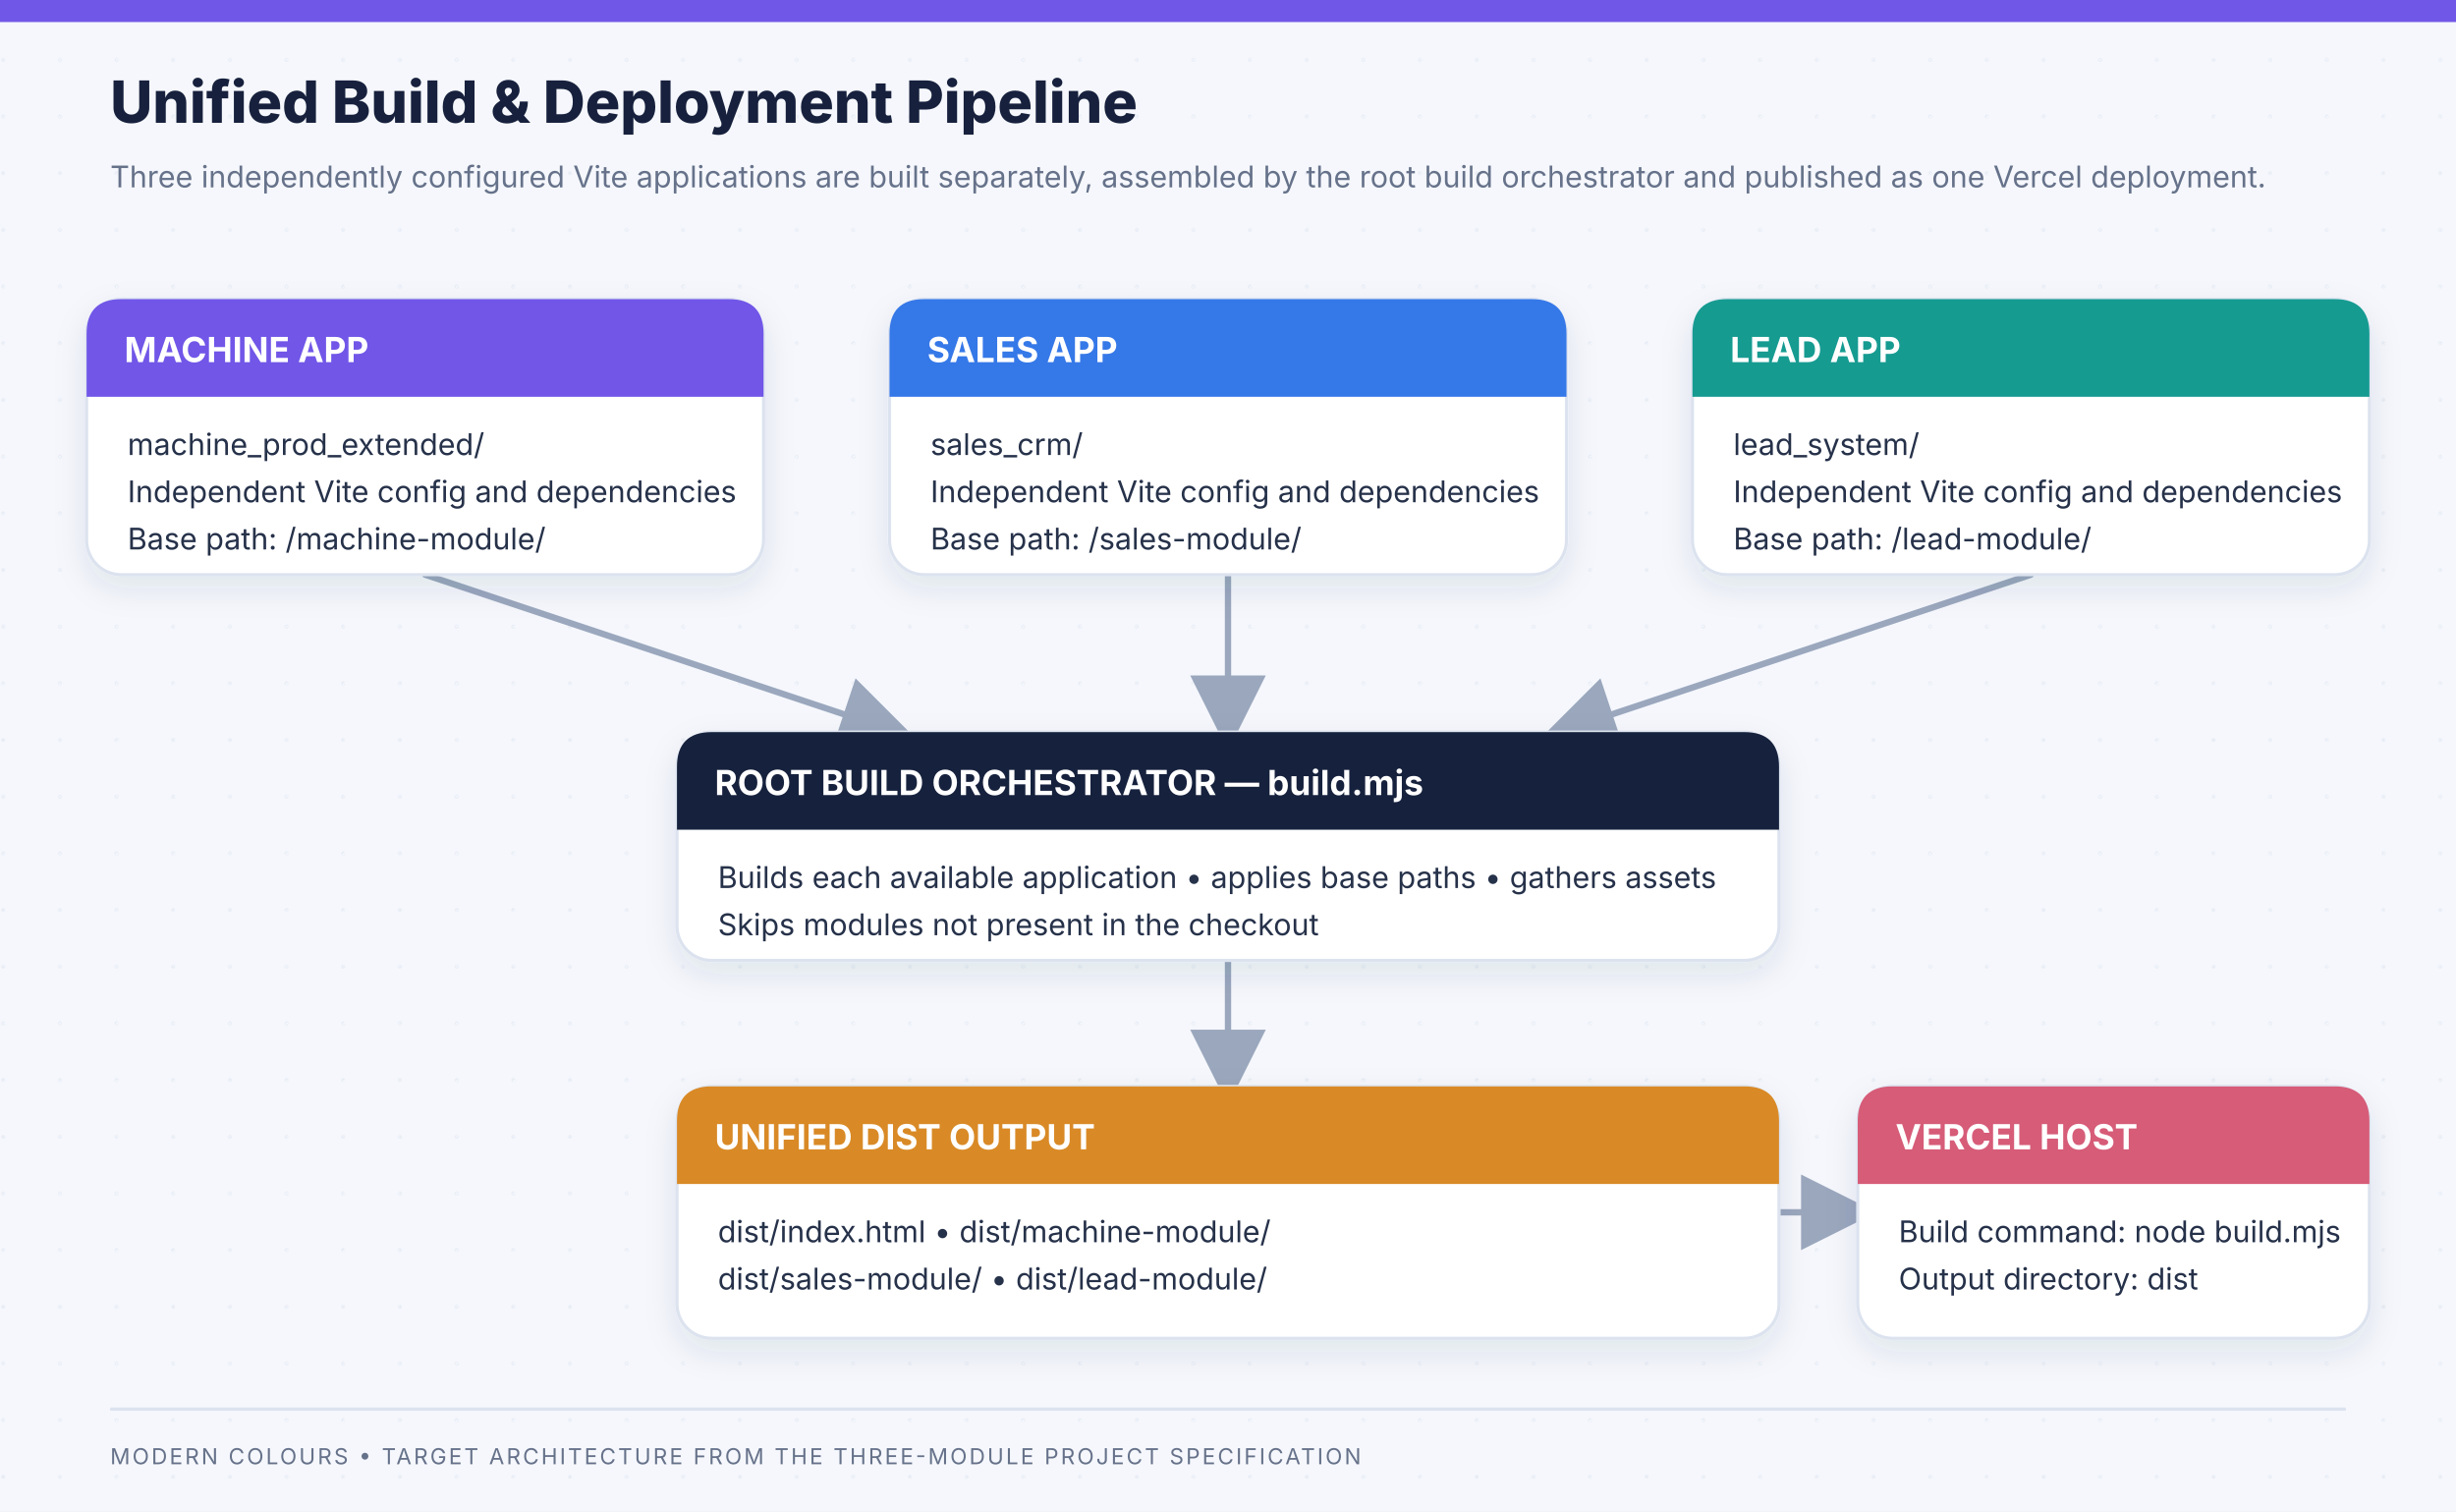
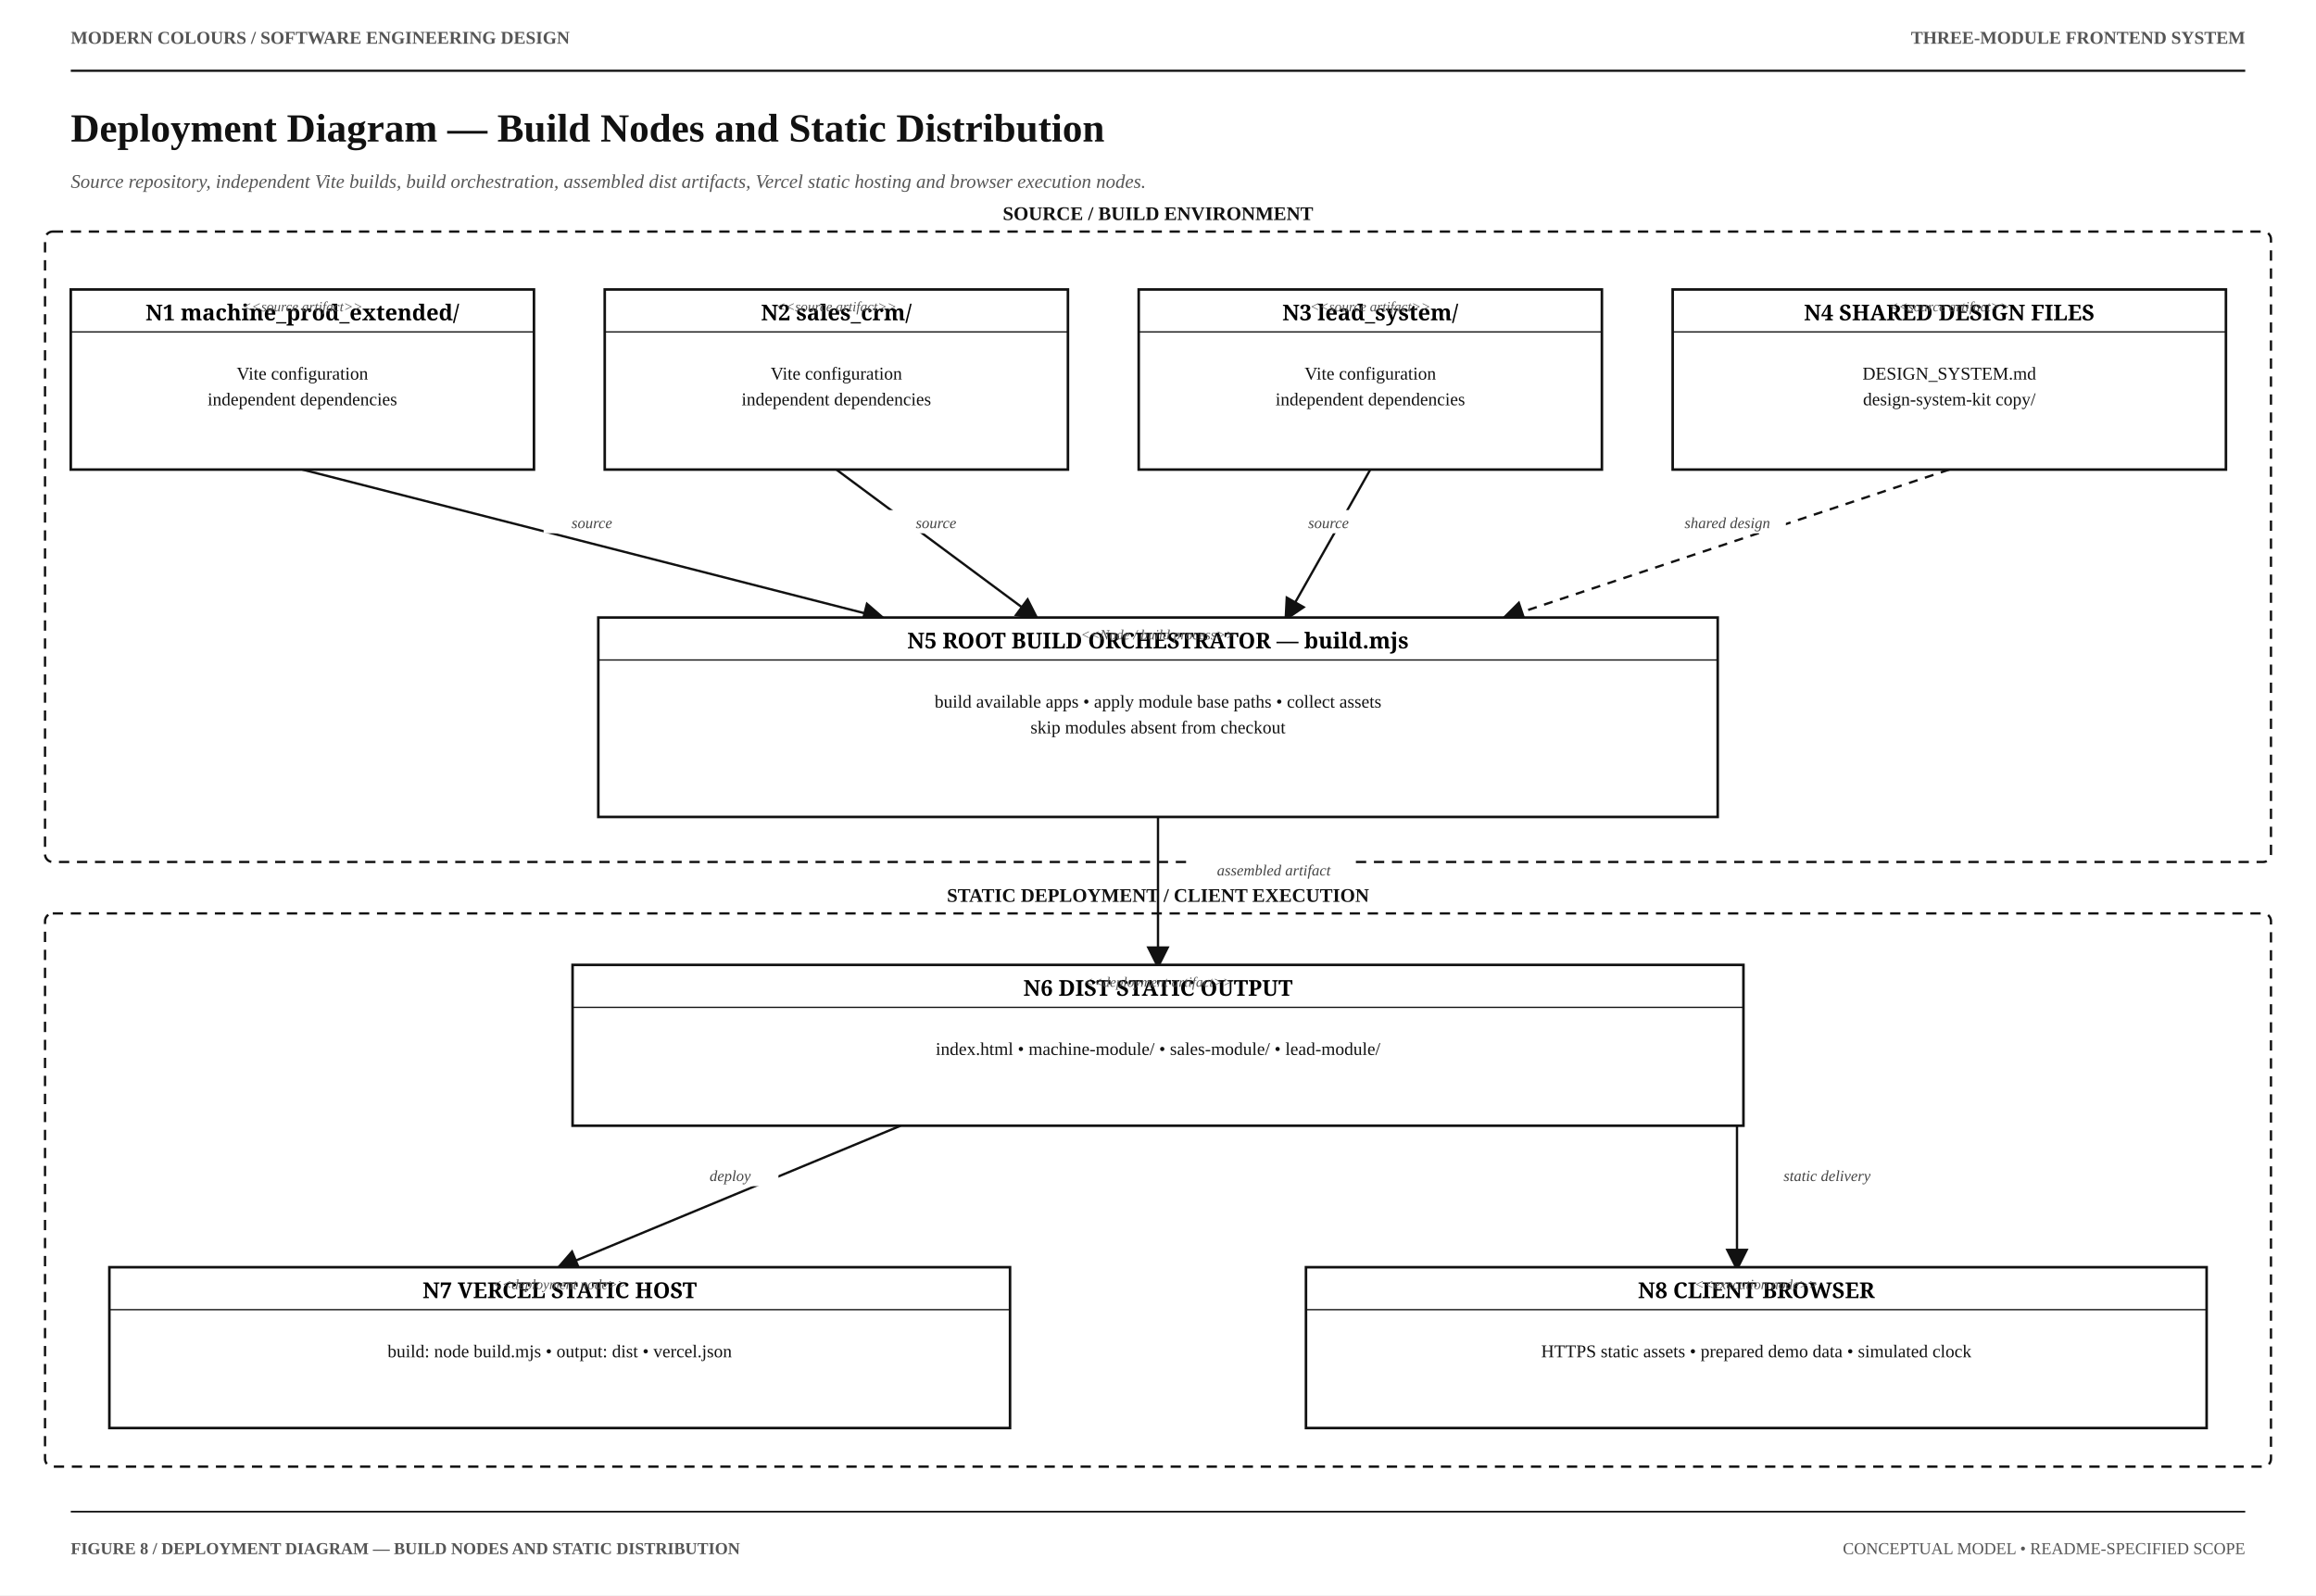
- <svg xmlns="http://www.w3.org/2000/svg" width="100%" viewBox="0 0 1560 960" role="img" aria-labelledby="title desc">
+ <svg xmlns="http://www.w3.org/2000/svg" width="100%" viewBox="0 0 1800 1240" role="img" aria-labelledby="ti de">
  <defs>
-     <filter id="shadow" x="-15%" y="-15%" width="130%" height="140%">
-       <feDropShadow dx="0" dy="8" stdDeviation="10" flood-color="#263657" flood-opacity=".09" />
-     </filter>
-     <marker id="arrow" markerWidth="12" markerHeight="12" refX="9" refY="6" orient="auto">
-       <path d="M0,0 L12,6 L0,12 Z" fill="#9AA7BD" />
+     <marker id="a" markerWidth="10" markerHeight="10" refX="8" refY="5" orient="auto">
+       <path d="M0 0L10 5L0 10Z" fill="#111" />
    </marker>
-     <pattern id="grid" width="36" height="36" patternUnits="userSpaceOnUse">
-       <circle cx="2" cy="2" r="1.2" fill="#E5EAF3" />
-     </pattern>
  </defs>
-   <rect width="1560" height="960" fill="#F5F7FC" />
-   <rect width="1560" height="960" fill="url(#grid)" opacity=".8" />
-   <rect x="0" y="0" width="1560" height="14" fill="#7157E8" />
-   <text x="70" y="78" font-family="Inter,Arial,sans-serif" font-size="37" font-weight="800" fill="#17213D">Unified Build &amp; Deployment Pipeline</text>
-   <text x="70" y="119" font-family="Inter,Arial,sans-serif" font-size="19" fill="#66728A">Three independently configured Vite applications are built separately, assembled by the root build orchestrator and published as one Vercel deployment.</text>
-   <path d="M 270 365 L 570 465" fill="none" stroke="#9AA7BD" stroke-width="4" stroke-linecap="round" marker-end="url(#arrow)" />
-   <path d="M 780 365 L 780 465" fill="none" stroke="#9AA7BD" stroke-width="4" stroke-linecap="round" marker-end="url(#arrow)" />
-   <path d="M 1290 365 L 990 465" fill="none" stroke="#9AA7BD" stroke-width="4" stroke-linecap="round" marker-end="url(#arrow)" />
-   <path d="M 780 610 L 780 690" fill="none" stroke="#9AA7BD" stroke-width="4" stroke-linecap="round" marker-end="url(#arrow)" />
-   <path d="M 1130 770 L 1180 770" fill="none" stroke="#9AA7BD" stroke-width="4" stroke-linecap="round" marker-end="url(#arrow)" />
-   <g filter="url(#shadow)">
-     <rect x="55" y="190" width="430" height="175" rx="22" fill="#FFFFFF" stroke="#DCE3EF" stroke-width="2" />
-     <path d="M 77 190 H 463 Q 485 190 485 212 V 252 H 55 V 212 Q 55 190 77 190" fill="#7157E8" />
-     <text x="79" y="230" font-family="Inter,Arial,sans-serif" font-size="22" font-weight="700" fill="#FFFFFF">MACHINE APP</text>
-     <text x="81" y="289" font-family="Inter,Arial,sans-serif" font-size="19" fill="#25304A">
-       <tspan x="81" dy="0">machine_prod_extended/</tspan>
-       <tspan x="81" dy="30">Independent Vite config and dependencies</tspan>
-       <tspan x="81" dy="30">Base path: /machine-module/</tspan>
-     </text>
-   </g>
-   <g filter="url(#shadow)">
-     <rect x="565" y="190" width="430" height="175" rx="22" fill="#FFFFFF" stroke="#DCE3EF" stroke-width="2" />
-     <path d="M 587 190 H 973 Q 995 190 995 212 V 252 H 565 V 212 Q 565 190 587 190" fill="#3678E8" />
-     <text x="589" y="230" font-family="Inter,Arial,sans-serif" font-size="22" font-weight="700" fill="#FFFFFF">SALES APP</text>
-     <text x="591" y="289" font-family="Inter,Arial,sans-serif" font-size="19" fill="#25304A">
-       <tspan x="591" dy="0">sales_crm/</tspan>
-       <tspan x="591" dy="30">Independent Vite config and dependencies</tspan>
-       <tspan x="591" dy="30">Base path: /sales-module/</tspan>
-     </text>
-   </g>
-   <g filter="url(#shadow)">
-     <rect x="1075" y="190" width="430" height="175" rx="22" fill="#FFFFFF" stroke="#DCE3EF" stroke-width="2" />
-     <path d="M 1097 190 H 1483 Q 1505 190 1505 212 V 252 H 1075 V 212 Q 1075 190 1097 190" fill="#159B91" />
-     <text x="1099" y="230" font-family="Inter,Arial,sans-serif" font-size="22" font-weight="700" fill="#FFFFFF">LEAD APP</text>
-     <text x="1101" y="289" font-family="Inter,Arial,sans-serif" font-size="19" fill="#25304A">
-       <tspan x="1101" dy="0">lead_system/</tspan>
-       <tspan x="1101" dy="30">Independent Vite config and dependencies</tspan>
-       <tspan x="1101" dy="30">Base path: /lead-module/</tspan>
-     </text>
-   </g>
-   <g filter="url(#shadow)">
-     <rect x="430" y="465" width="700" height="145" rx="22" fill="#FFFFFF" stroke="#DCE3EF" stroke-width="2" />
-     <path d="M 452 465 H 1108 Q 1130 465 1130 487 V 527 H 430 V 487 Q 430 465 452 465" fill="#17213D" />
-     <text x="454" y="505" font-family="Inter,Arial,sans-serif" font-size="22" font-weight="700" fill="#FFFFFF">ROOT BUILD ORCHESTRATOR — build.mjs</text>
-     <text x="456" y="564" font-family="Inter,Arial,sans-serif" font-size="19" fill="#25304A">
-       <tspan x="456" dy="0">Builds each available application • applies base paths • gathers assets</tspan>
-       <tspan x="456" dy="30">Skips modules not present in the checkout</tspan>
-     </text>
-   </g>
-   <g filter="url(#shadow)">
-     <rect x="430" y="690" width="700" height="160" rx="22" fill="#FFFFFF" stroke="#DCE3EF" stroke-width="2" />
-     <path d="M 452 690 H 1108 Q 1130 690 1130 712 V 752 H 430 V 712 Q 430 690 452 690" fill="#D98A28" />
-     <text x="454" y="730" font-family="Inter,Arial,sans-serif" font-size="22" font-weight="700" fill="#FFFFFF">UNIFIED DIST OUTPUT</text>
-     <text x="456" y="789" font-family="Inter,Arial,sans-serif" font-size="19" fill="#25304A">
-       <tspan x="456" dy="0">dist/index.html  •  dist/machine-module/</tspan>
-       <tspan x="456" dy="30">dist/sales-module/  •  dist/lead-module/</tspan>
-     </text>
-   </g>
-   <g filter="url(#shadow)">
-     <rect x="1180" y="690" width="325" height="160" rx="22" fill="#FFFFFF" stroke="#DCE3EF" stroke-width="2" />
-     <path d="M 1202 690 H 1483 Q 1505 690 1505 712 V 752 H 1180 V 712 Q 1180 690 1202 690" fill="#D65C78" />
-     <text x="1204" y="730" font-family="Inter,Arial,sans-serif" font-size="22" font-weight="700" fill="#FFFFFF">VERCEL HOST</text>
-     <text x="1206" y="789" font-family="Inter,Arial,sans-serif" font-size="19" fill="#25304A">
-       <tspan x="1206" dy="0">Build command: node build.mjs</tspan>
-       <tspan x="1206" dy="30">Output directory: dist</tspan>
-     </text>
-   </g>
-   <path d="M70 895 H1490" stroke="#DCE3EF" stroke-width="2" />
-   <text x="70" y="930" font-family="Inter,Arial,sans-serif" font-size="14" letter-spacing="1.4" fill="#66728A">MODERN COLOURS  •  TARGET ARCHITECTURE FROM THE THREE-MODULE PROJECT SPECIFICATION</text>
+   <rect width="1800" height="1240" fill="#fff" />
+   <text x="55" y="34" text-anchor="start" font-family="Georgia,'Times New Roman',serif" font-size="14" font-weight="700" fill="#555">MODERN COLOURS / SOFTWARE ENGINEERING DESIGN</text>
+   <text x="1745" y="34" text-anchor="end" font-family="Georgia,'Times New Roman',serif" font-size="14" font-weight="700" fill="#555">THREE-MODULE FRONTEND SYSTEM</text>
+   <path d="M55 55H1745" stroke="#111" stroke-width="1.7" />
+   <text x="55" y="110" text-anchor="start" font-family="Georgia,'Times New Roman',serif" font-size="31" font-weight="700" fill="#111">Deployment Diagram — Build Nodes and Static Distribution</text>
+   <text x="55" y="146" text-anchor="start" font-family="Georgia,'Times New Roman',serif" font-size="15" font-weight="400" fill="#555" font-style="italic">Source repository, independent Vite builds, build orchestration, assembled dist artifacts, Vercel static hosting and browser execution nodes.</text>
+   <rect x="35" y="180" width="1730" height="490" rx="6" fill="none" stroke="#111" stroke-width="1.8" stroke-dasharray="8 6" />
+   <text x="900" y="171" text-anchor="middle" font-family="Georgia,'Times New Roman',serif" font-size="15" font-weight="700" fill="#111">SOURCE / BUILD ENVIRONMENT</text>
+   <rect x="35" y="710" width="1730" height="430" rx="6" fill="none" stroke="#111" stroke-width="1.8" stroke-dasharray="8 6" />
+   <text x="900" y="701" text-anchor="middle" font-family="Georgia,'Times New Roman',serif" font-size="15" font-weight="700" fill="#111">STATIC DEPLOYMENT / CLIENT EXECUTION</text>
+   <path d="M235 365 L685 480" fill="none" stroke="#111" stroke-width="1.8" marker-end="url(#a)" />
+   <rect x="422.5" y="396.5" width="75" height="18" fill="#fff" />
+   <text x="460" y="410.5" text-anchor="middle" font-family="Georgia,'Times New Roman',serif" font-size="12" font-weight="400" fill="#444" font-style="italic">source</text>
+   <path d="M650 365 L805 480" fill="none" stroke="#111" stroke-width="1.8" marker-end="url(#a)" />
+   <rect x="690" y="396.5" width="75" height="18" fill="#fff" />
+   <text x="727.5" y="410.5" text-anchor="middle" font-family="Georgia,'Times New Roman',serif" font-size="12" font-weight="400" fill="#444" font-style="italic">source</text>
+   <path d="M1065 365 L1000 480" fill="none" stroke="#111" stroke-width="1.8" marker-end="url(#a)" />
+   <rect x="995" y="396.5" width="75" height="18" fill="#fff" />
+   <text x="1032.5" y="410.5" text-anchor="middle" font-family="Georgia,'Times New Roman',serif" font-size="12" font-weight="400" fill="#444" font-style="italic">source</text>
+   <path d="M1515 365 L1170 480" fill="none" stroke="#111" stroke-width="1.8" stroke-dasharray="7 6" marker-end="url(#a)" />
+   <rect x="1297" y="396.5" width="91" height="18" fill="#fff" />
+   <text x="1342.5" y="410.5" text-anchor="middle" font-family="Georgia,'Times New Roman',serif" font-size="12" font-weight="400" fill="#444" font-style="italic">shared design</text>
+   <path d="M900 635 L900 750" fill="none" stroke="#111" stroke-width="1.8" marker-end="url(#a)" />
+   <rect x="927" y="666.5" width="126" height="18" fill="#fff" />
+   <text x="990" y="680.5" text-anchor="middle" font-family="Georgia,'Times New Roman',serif" font-size="12" font-weight="400" fill="#444" font-style="italic">assembled artifact</text>
+   <path d="M700 875 L435 985" fill="none" stroke="#111" stroke-width="1.8" marker-end="url(#a)" />
+   <rect x="530" y="904" width="75" height="18" fill="#fff" />
+   <text x="567.5" y="918" text-anchor="middle" font-family="Georgia,'Times New Roman',serif" font-size="12" font-weight="400" fill="#444" font-style="italic">deploy</text>
+   <path d="M1350 875 L1350 985" fill="none" stroke="#111" stroke-width="1.8" marker-end="url(#a)" />
+   <rect x="1367.5" y="904" width="105" height="18" fill="#fff" />
+   <text x="1420" y="918" text-anchor="middle" font-family="Georgia,'Times New Roman',serif" font-size="12" font-weight="400" fill="#444" font-style="italic">static delivery</text>
+   <rect x="55" y="225" width="360" height="140" fill="#fff" stroke="#111" stroke-width="2" />
+   <line x1="55" y1="258" x2="415" y2="258" stroke="#111" />
+   <text x="235" y="249" text-anchor="middle" font-family="Georgia" font-size="17" font-weight="700">N1  machine_prod_extended/</text>
+   <text x="235" y="242" text-anchor="middle" font-family="Georgia,'Times New Roman',serif" font-size="11" font-weight="400" fill="#555" font-style="italic">&lt;&lt;source artifact&gt;&gt;</text>
+   <text x="235" y="295" text-anchor="middle" font-family="Georgia,'Times New Roman',serif" font-size="14" font-weight="400" fill="#111">Vite configuration</text>
+   <text x="235" y="315" text-anchor="middle" font-family="Georgia,'Times New Roman',serif" font-size="14" font-weight="400" fill="#111">independent dependencies</text>
+   <rect x="470" y="225" width="360" height="140" fill="#fff" stroke="#111" stroke-width="2" />
+   <line x1="470" y1="258" x2="830" y2="258" stroke="#111" />
+   <text x="650" y="249" text-anchor="middle" font-family="Georgia" font-size="17" font-weight="700">N2  sales_crm/</text>
+   <text x="650" y="242" text-anchor="middle" font-family="Georgia,'Times New Roman',serif" font-size="11" font-weight="400" fill="#555" font-style="italic">&lt;&lt;source artifact&gt;&gt;</text>
+   <text x="650" y="295" text-anchor="middle" font-family="Georgia,'Times New Roman',serif" font-size="14" font-weight="400" fill="#111">Vite configuration</text>
+   <text x="650" y="315" text-anchor="middle" font-family="Georgia,'Times New Roman',serif" font-size="14" font-weight="400" fill="#111">independent dependencies</text>
+   <rect x="885" y="225" width="360" height="140" fill="#fff" stroke="#111" stroke-width="2" />
+   <line x1="885" y1="258" x2="1245" y2="258" stroke="#111" />
+   <text x="1065" y="249" text-anchor="middle" font-family="Georgia" font-size="17" font-weight="700">N3  lead_system/</text>
+   <text x="1065" y="242" text-anchor="middle" font-family="Georgia,'Times New Roman',serif" font-size="11" font-weight="400" fill="#555" font-style="italic">&lt;&lt;source artifact&gt;&gt;</text>
+   <text x="1065" y="295" text-anchor="middle" font-family="Georgia,'Times New Roman',serif" font-size="14" font-weight="400" fill="#111">Vite configuration</text>
+   <text x="1065" y="315" text-anchor="middle" font-family="Georgia,'Times New Roman',serif" font-size="14" font-weight="400" fill="#111">independent dependencies</text>
+   <rect x="1300" y="225" width="430" height="140" fill="#fff" stroke="#111" stroke-width="2" />
+   <line x1="1300" y1="258" x2="1730" y2="258" stroke="#111" />
+   <text x="1515" y="249" text-anchor="middle" font-family="Georgia" font-size="17" font-weight="700">N4  SHARED DESIGN FILES</text>
+   <text x="1515" y="242" text-anchor="middle" font-family="Georgia,'Times New Roman',serif" font-size="11" font-weight="400" fill="#555" font-style="italic">&lt;&lt;source artifact&gt;&gt;</text>
+   <text x="1515" y="295" text-anchor="middle" font-family="Georgia,'Times New Roman',serif" font-size="14" font-weight="400" fill="#111">DESIGN_SYSTEM.md</text>
+   <text x="1515" y="315" text-anchor="middle" font-family="Georgia,'Times New Roman',serif" font-size="14" font-weight="400" fill="#111">design-system-kit copy/</text>
+   <rect x="465" y="480" width="870" height="155" fill="#fff" stroke="#111" stroke-width="2" />
+   <line x1="465" y1="513" x2="1335" y2="513" stroke="#111" />
+   <text x="900" y="504" text-anchor="middle" font-family="Georgia" font-size="17" font-weight="700">N5  ROOT BUILD ORCHESTRATOR — build.mjs</text>
+   <text x="900" y="497" text-anchor="middle" font-family="Georgia,'Times New Roman',serif" font-size="11" font-weight="400" fill="#555" font-style="italic">&lt;&lt;Node / build process&gt;&gt;</text>
+   <text x="900" y="550" text-anchor="middle" font-family="Georgia,'Times New Roman',serif" font-size="14" font-weight="400" fill="#111">build available apps • apply module base paths • collect assets</text>
+   <text x="900" y="570" text-anchor="middle" font-family="Georgia,'Times New Roman',serif" font-size="14" font-weight="400" fill="#111">skip modules absent from checkout</text>
+   <rect x="445" y="750" width="910" height="125" fill="#fff" stroke="#111" stroke-width="2" />
+   <line x1="445" y1="783" x2="1355" y2="783" stroke="#111" />
+   <text x="900" y="774" text-anchor="middle" font-family="Georgia" font-size="17" font-weight="700">N6  DIST STATIC OUTPUT</text>
+   <text x="900" y="767" text-anchor="middle" font-family="Georgia,'Times New Roman',serif" font-size="11" font-weight="400" fill="#555" font-style="italic">&lt;&lt;deployment artifact&gt;&gt;</text>
+   <text x="900" y="820" text-anchor="middle" font-family="Georgia,'Times New Roman',serif" font-size="14" font-weight="400" fill="#111">index.html • machine-module/ • sales-module/ • lead-module/</text>
+   <rect x="85" y="985" width="700" height="125" fill="#fff" stroke="#111" stroke-width="2" />
+   <line x1="85" y1="1018" x2="785" y2="1018" stroke="#111" />
+   <text x="435" y="1009" text-anchor="middle" font-family="Georgia" font-size="17" font-weight="700">N7  VERCEL STATIC HOST</text>
+   <text x="435" y="1002" text-anchor="middle" font-family="Georgia,'Times New Roman',serif" font-size="11" font-weight="400" fill="#555" font-style="italic">&lt;&lt;deployment node&gt;&gt;</text>
+   <text x="435" y="1055" text-anchor="middle" font-family="Georgia,'Times New Roman',serif" font-size="14" font-weight="400" fill="#111">build: node build.mjs • output: dist • vercel.json</text>
+   <rect x="1015" y="985" width="700" height="125" fill="#fff" stroke="#111" stroke-width="2" />
+   <line x1="1015" y1="1018" x2="1715" y2="1018" stroke="#111" />
+   <text x="1365" y="1009" text-anchor="middle" font-family="Georgia" font-size="17" font-weight="700">N8  CLIENT BROWSER</text>
+   <text x="1365" y="1002" text-anchor="middle" font-family="Georgia,'Times New Roman',serif" font-size="11" font-weight="400" fill="#555" font-style="italic">&lt;&lt;execution node&gt;&gt;</text>
+   <text x="1365" y="1055" text-anchor="middle" font-family="Georgia,'Times New Roman',serif" font-size="14" font-weight="400" fill="#111">HTTPS static assets • prepared demo data • simulated clock</text>
+   <path d="M55 1175H1745" stroke="#111" stroke-width="1.3" />
+   <text x="55" y="1208" text-anchor="start" font-family="Georgia,'Times New Roman',serif" font-size="13" font-weight="700" fill="#555">FIGURE 8 / DEPLOYMENT DIAGRAM — BUILD NODES AND STATIC DISTRIBUTION</text>
+   <text x="1745" y="1208" text-anchor="end" font-family="Georgia,'Times New Roman',serif" font-size="13" font-weight="400" fill="#555">CONCEPTUAL MODEL • README-SPECIFIED SCOPE</text>
</svg>
